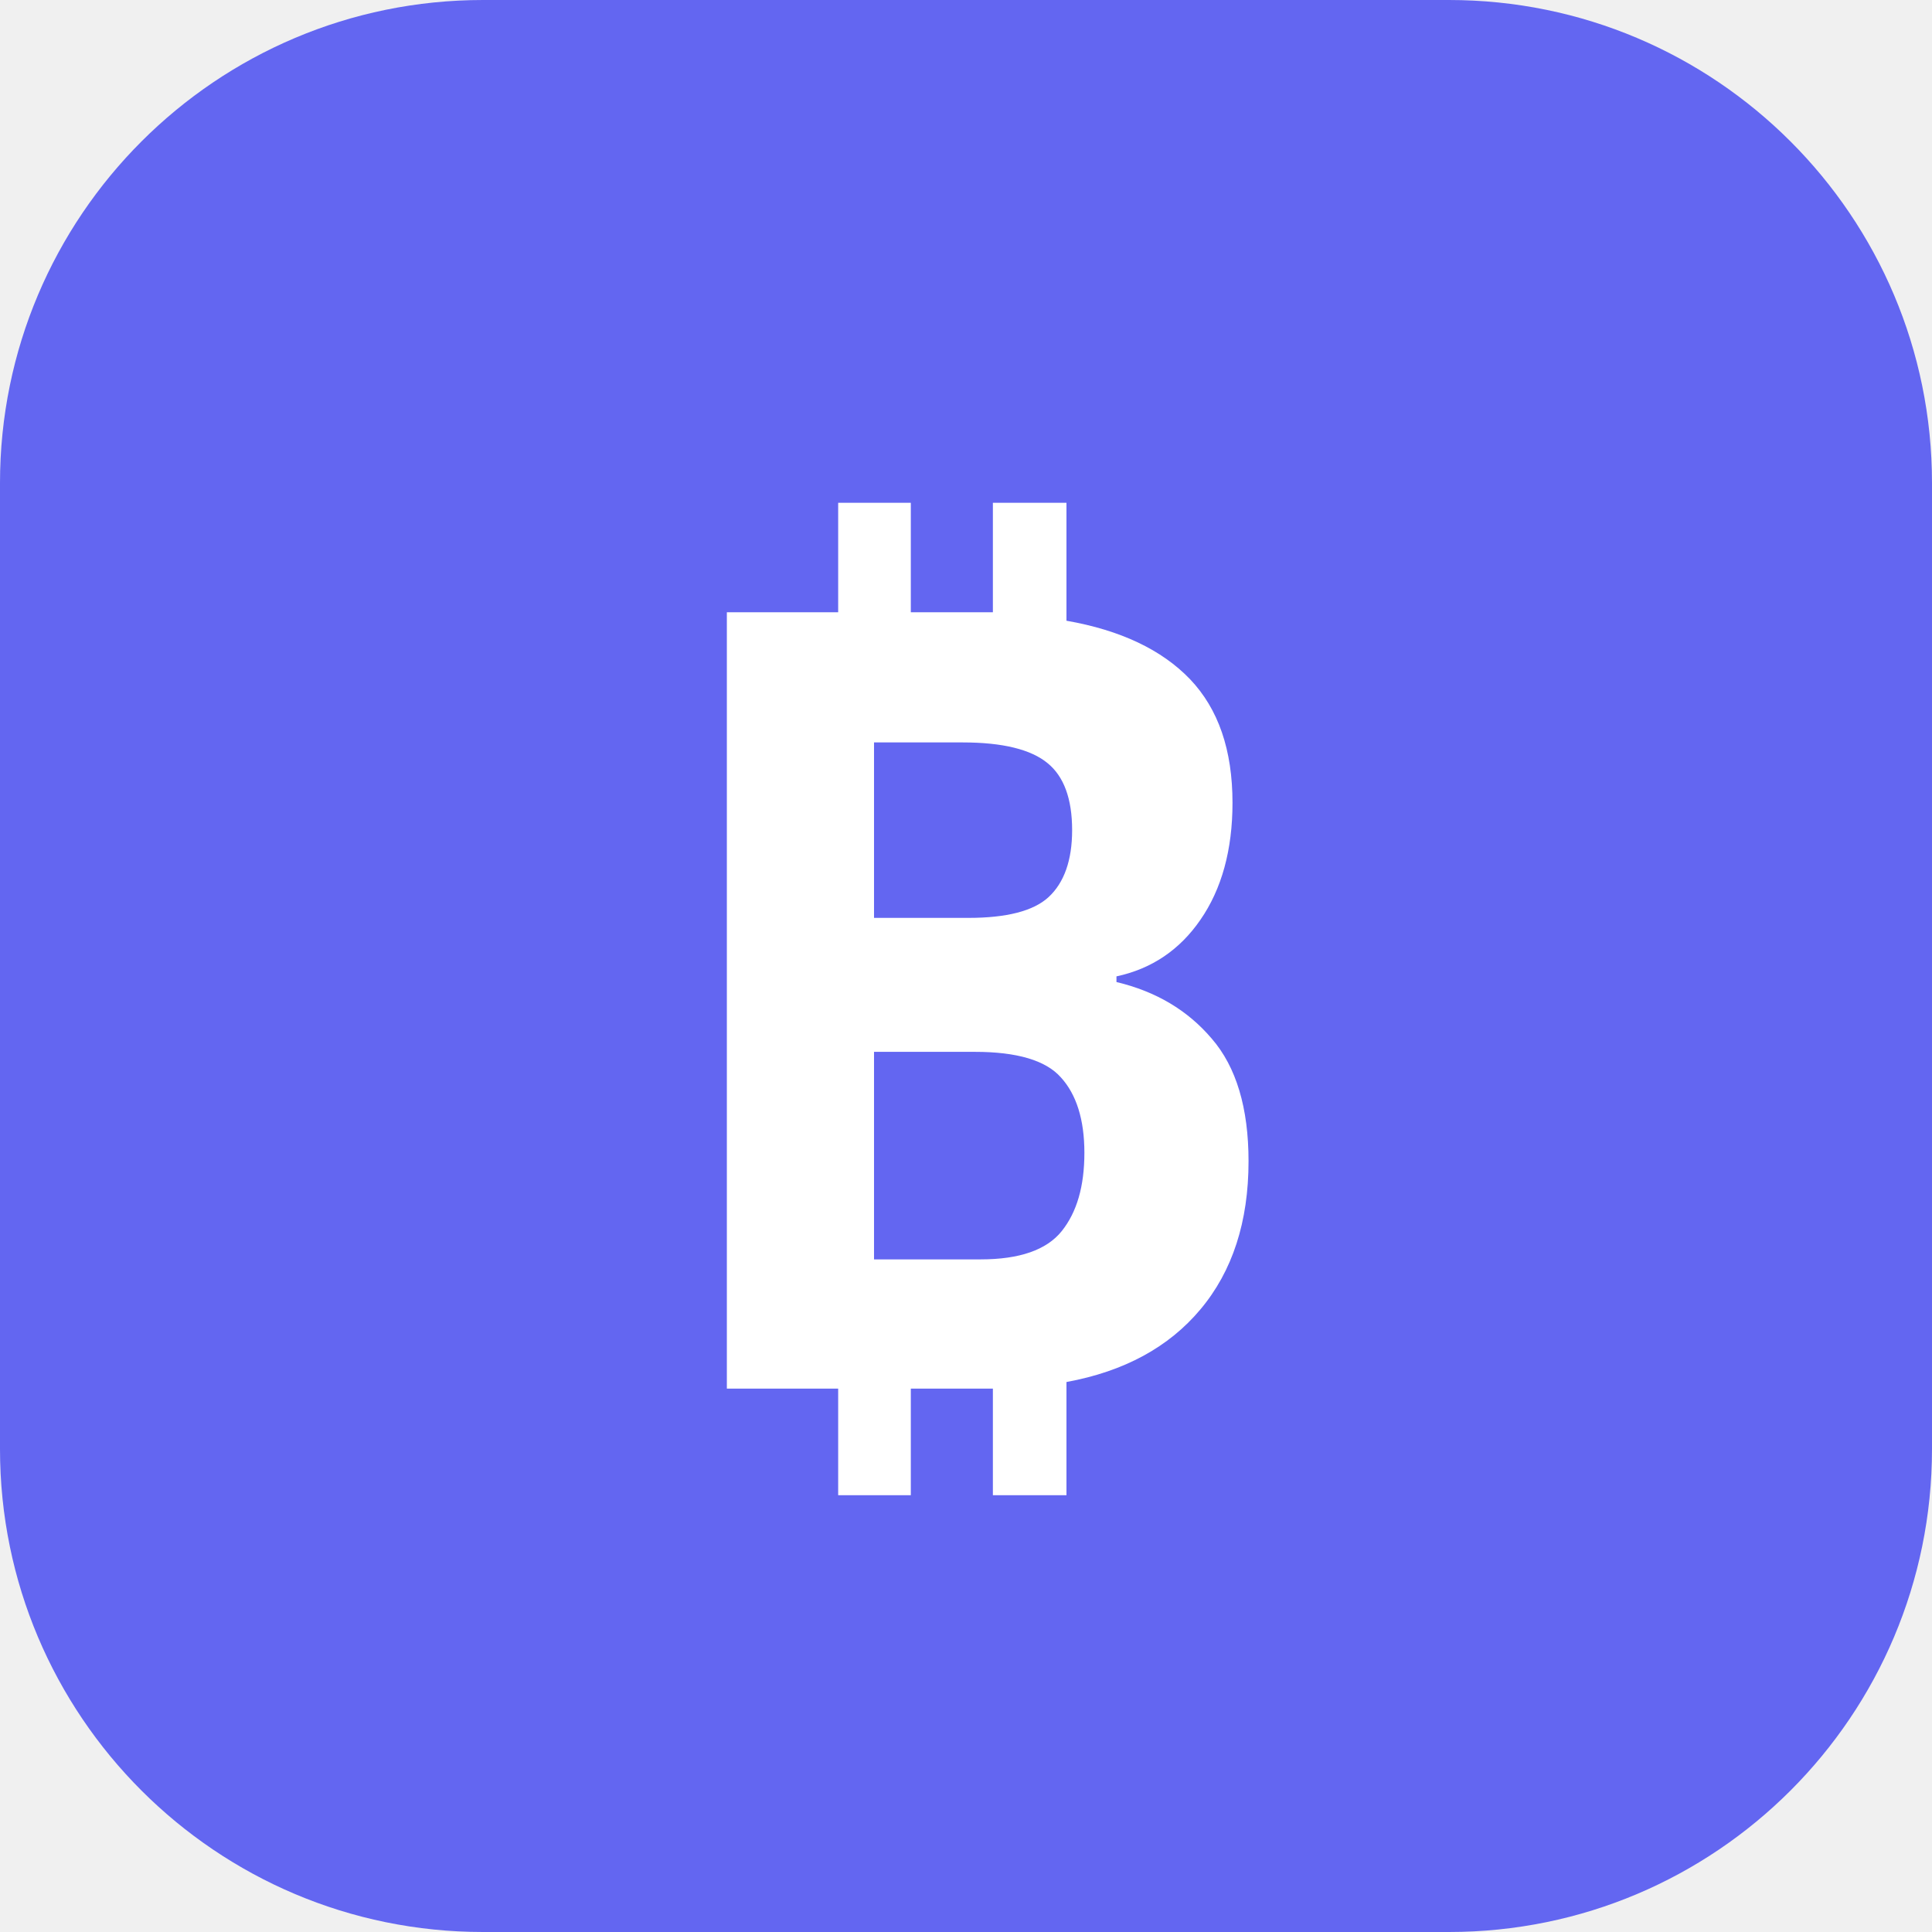
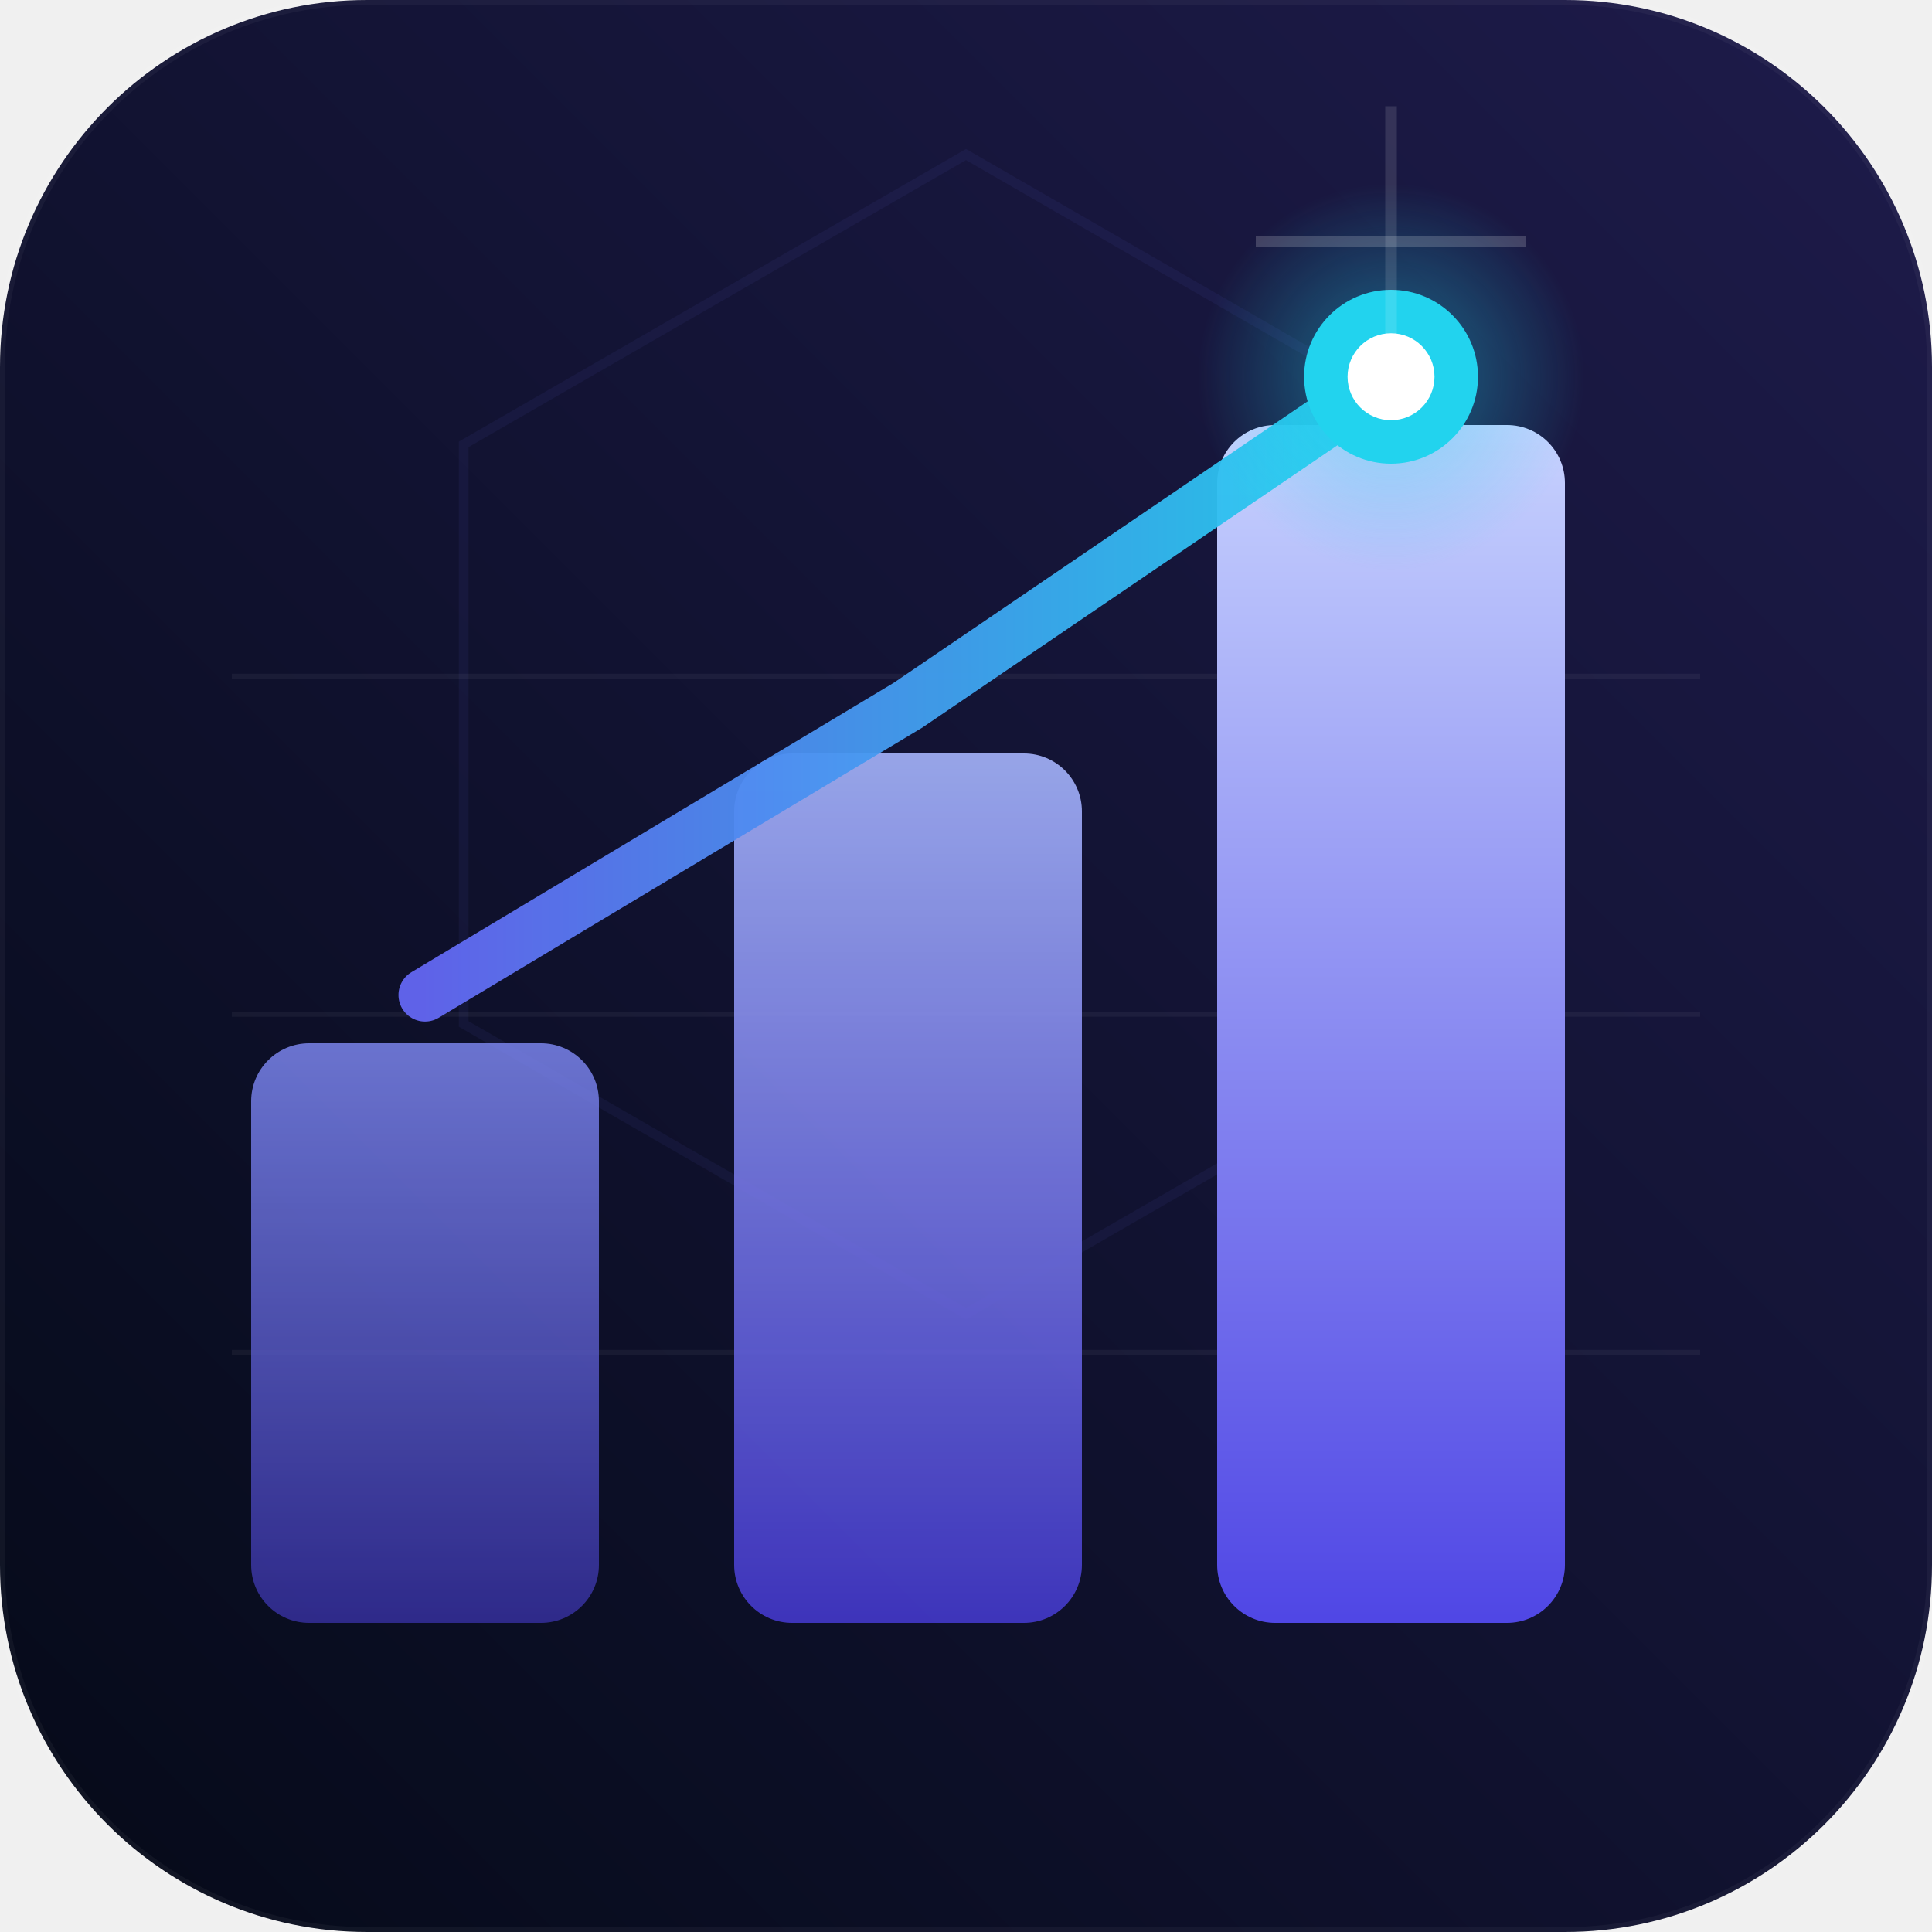
- <svg xmlns="http://www.w3.org/2000/svg" viewBox="0 0 32 32">
-   <rect width="32" height="32" rx="8" fill="#6366f1" />
-   <text x="16" y="23" font-size="18" font-family="monospace" font-weight="bold" fill="white" text-anchor="middle">₿</text>
+ <svg xmlns="http://www.w3.org/2000/svg" viewBox="0 0 200 200">
+   <defs>
+     <linearGradient id="bg" x1="0%" y1="100%" x2="100%" y2="0%">
+       <stop offset="0%" stop-color="#050A18" />
+       <stop offset="100%" stop-color="#1E1B4B" />
+     </linearGradient>
+     <linearGradient id="barA" x1="0%" y1="100%" x2="0%" y2="0%">
+       <stop offset="0%" stop-color="#3730A3" />
+       <stop offset="100%" stop-color="#818CF8" />
+     </linearGradient>
+     <linearGradient id="barB" x1="0%" y1="100%" x2="0%" y2="0%">
+       <stop offset="0%" stop-color="#4338CA" />
+       <stop offset="100%" stop-color="#A5B4FC" />
+     </linearGradient>
+     <linearGradient id="barC" x1="0%" y1="100%" x2="0%" y2="0%">
+       <stop offset="0%" stop-color="#4F46E5" />
+       <stop offset="100%" stop-color="#C7D2FE" />
+     </linearGradient>
+     <linearGradient id="lineGrad" x1="0%" y1="0%" x2="100%" y2="0%">
+       <stop offset="0%" stop-color="#6366F1" />
+       <stop offset="100%" stop-color="#22D3EE" />
+     </linearGradient>
+     <radialGradient id="halo" cx="50%" cy="50%" r="50%">
+       <stop offset="0%" stop-color="#22D3EE" stop-opacity="0.45" />
+       <stop offset="100%" stop-color="#22D3EE" stop-opacity="0" />
+     </radialGradient>
+     <clipPath id="chartArea">
+       <rect x="20" y="20" width="160" height="150" />
+     </clipPath>
+   </defs>
+   <rect width="200" height="200" rx="38" fill="url(#bg)" />
+   <rect width="200" height="200" rx="38" fill="none" stroke="white" stroke-width="1" opacity="0.04" />
+   <polygon points="100,16 152,46 152,106 100,136 48,106 48,46" fill="none" stroke="#6366F1" stroke-width="1" opacity="0.07" />
+   <line x1="24" y1="70" x2="176" y2="70" stroke="white" stroke-width="0.5" opacity="0.05" />
+   <line x1="24" y1="105" x2="176" y2="105" stroke="white" stroke-width="0.5" opacity="0.05" />
+   <line x1="24" y1="140" x2="176" y2="140" stroke="white" stroke-width="0.5" opacity="0.05" />
+   <rect x="26" y="108" width="36" height="60" rx="6" fill="url(#barA)" opacity="0.80" />
+   <rect x="76" y="78" width="36" height="90" rx="6" fill="url(#barB)" opacity="0.90" />
+   <rect x="126" y="44" width="36" height="124" rx="6" fill="url(#barC)" />
+   <polyline points="44,103  94,73  144,39" stroke="url(#lineGrad)" stroke-width="5.5" stroke-linecap="round" stroke-linejoin="round" fill="none" opacity="0.95" />
+   <circle cx="144" cy="39" r="20" fill="url(#halo)" />
+   <circle cx="144" cy="39" r="9" fill="#22D3EE" />
+   <circle cx="144" cy="39" r="4.5" fill="white" />
+   <line x1="130" y1="25" x2="158" y2="25" stroke="white" stroke-width="1.2" opacity="0.18" />
+   <line x1="144" y1="11" x2="144" y2="39" stroke="white" stroke-width="1.2" opacity="0.12" />
</svg>
